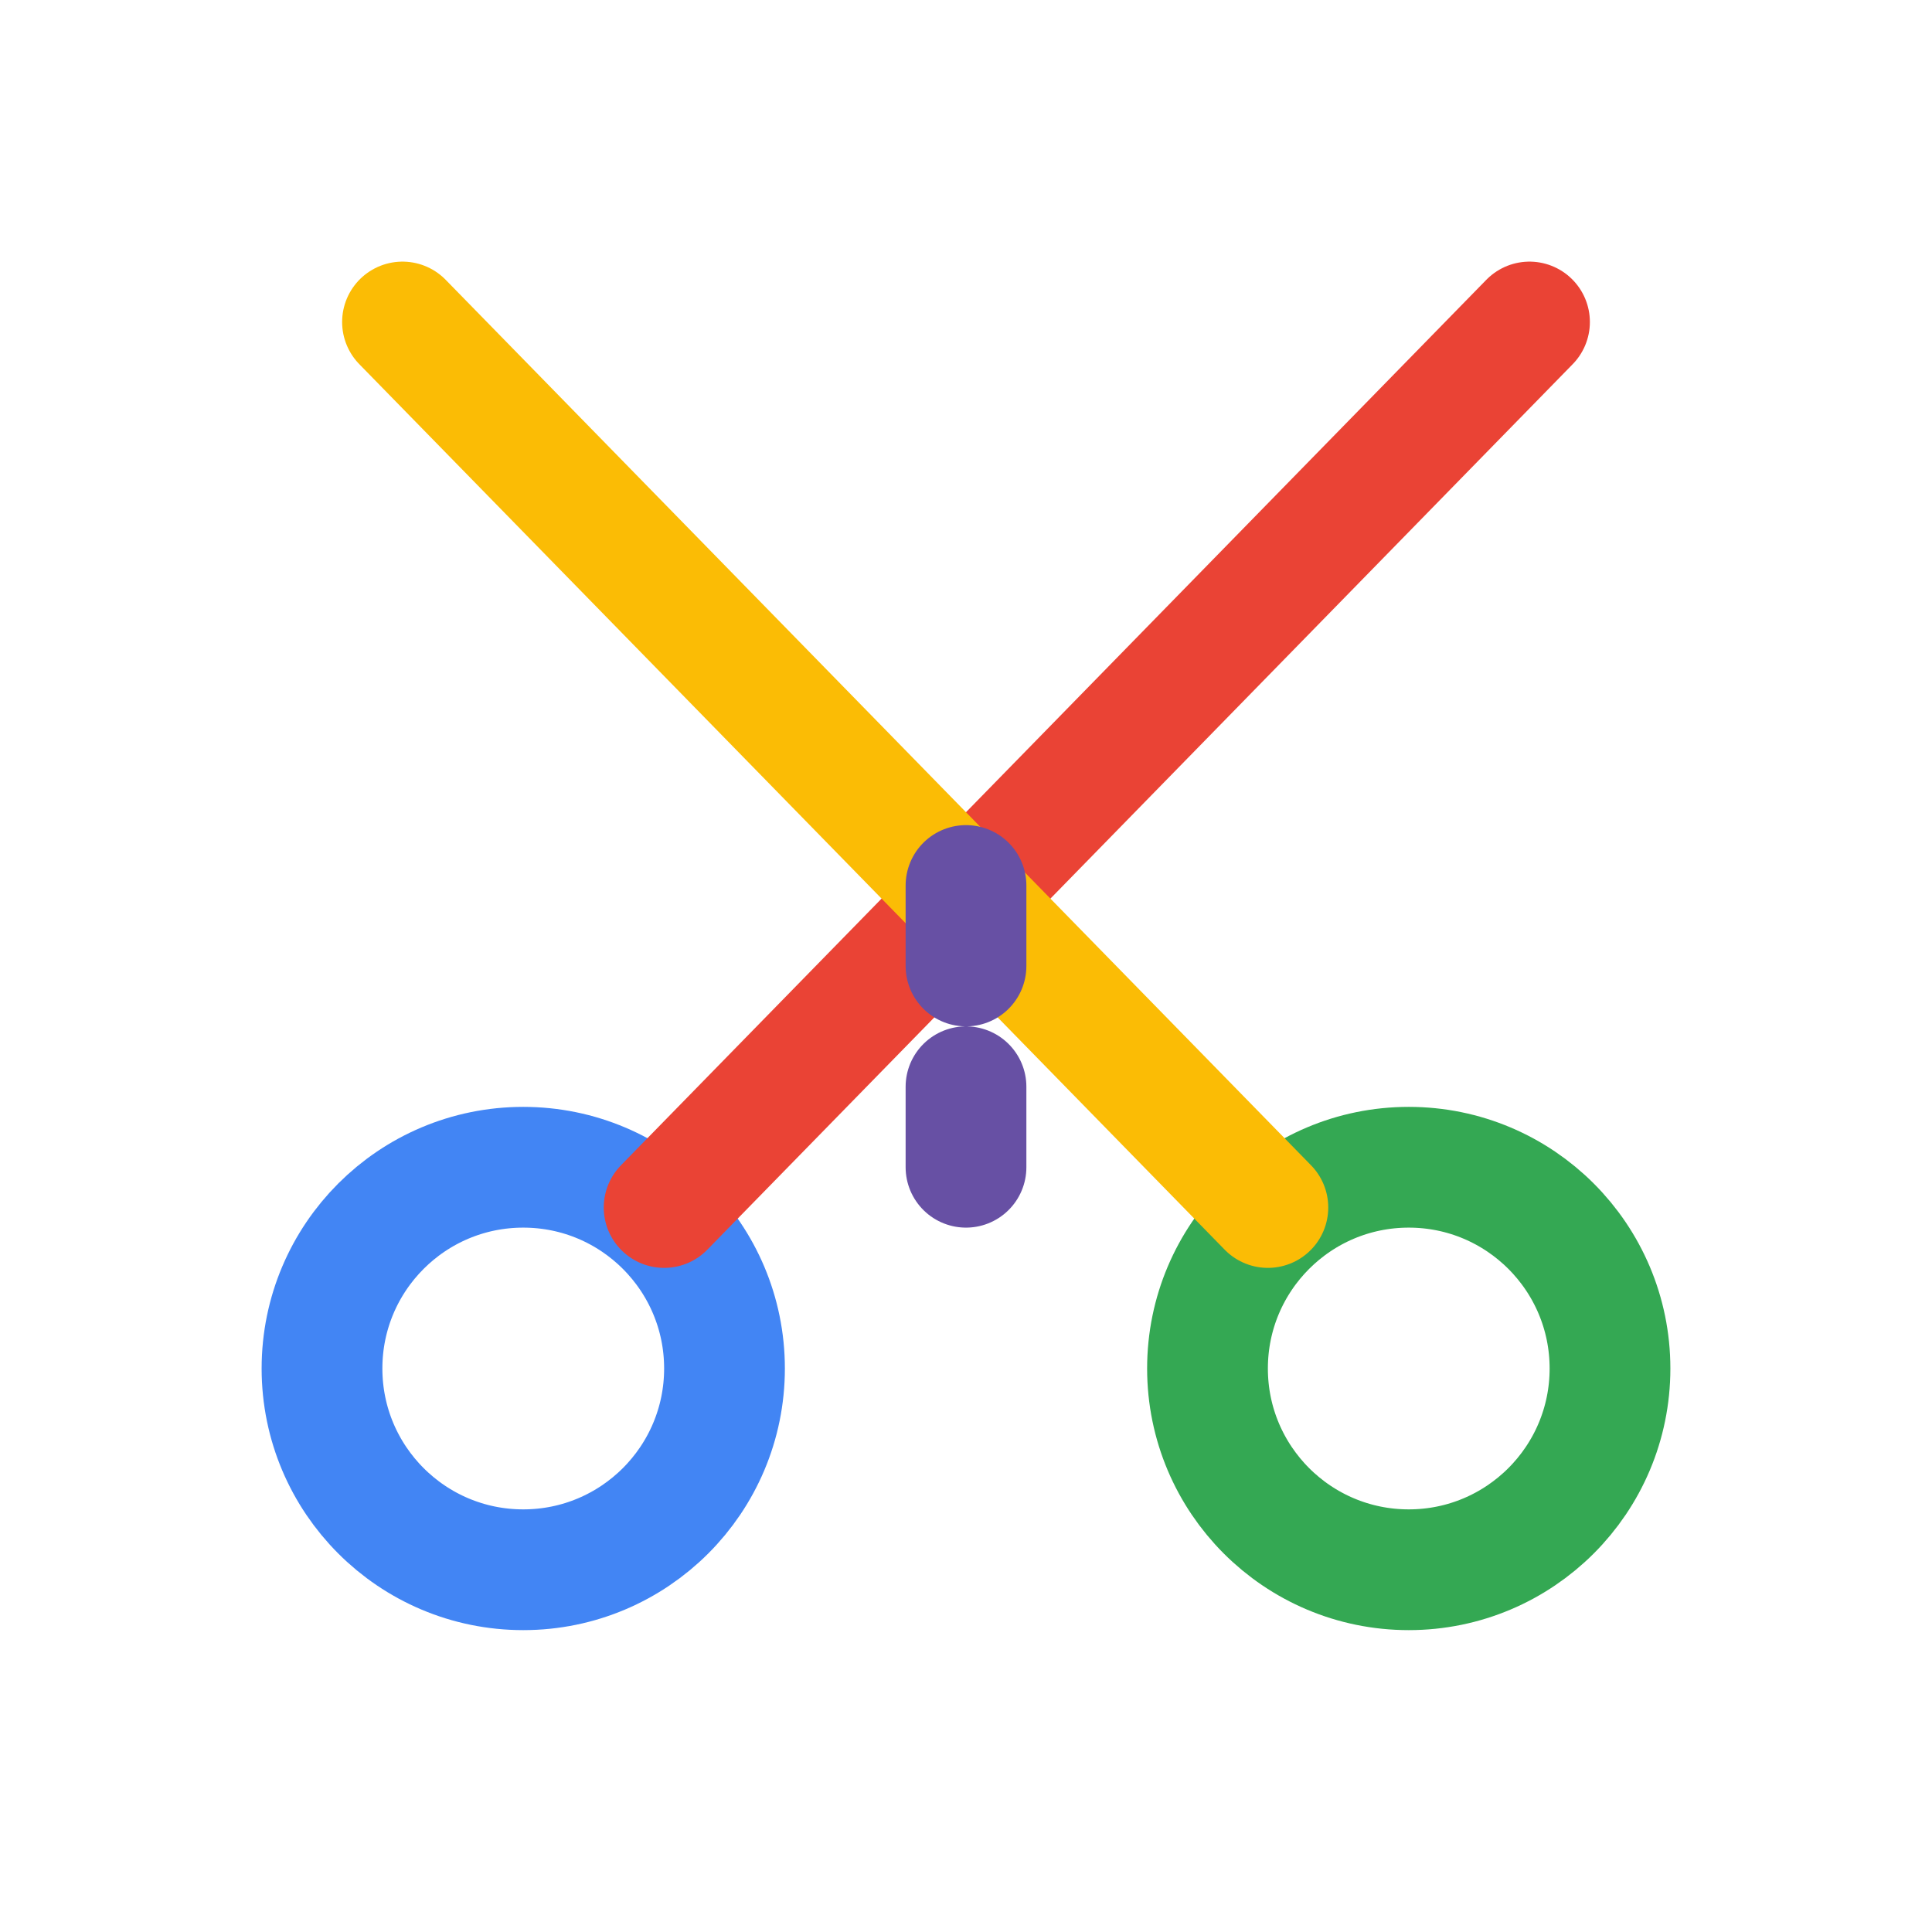
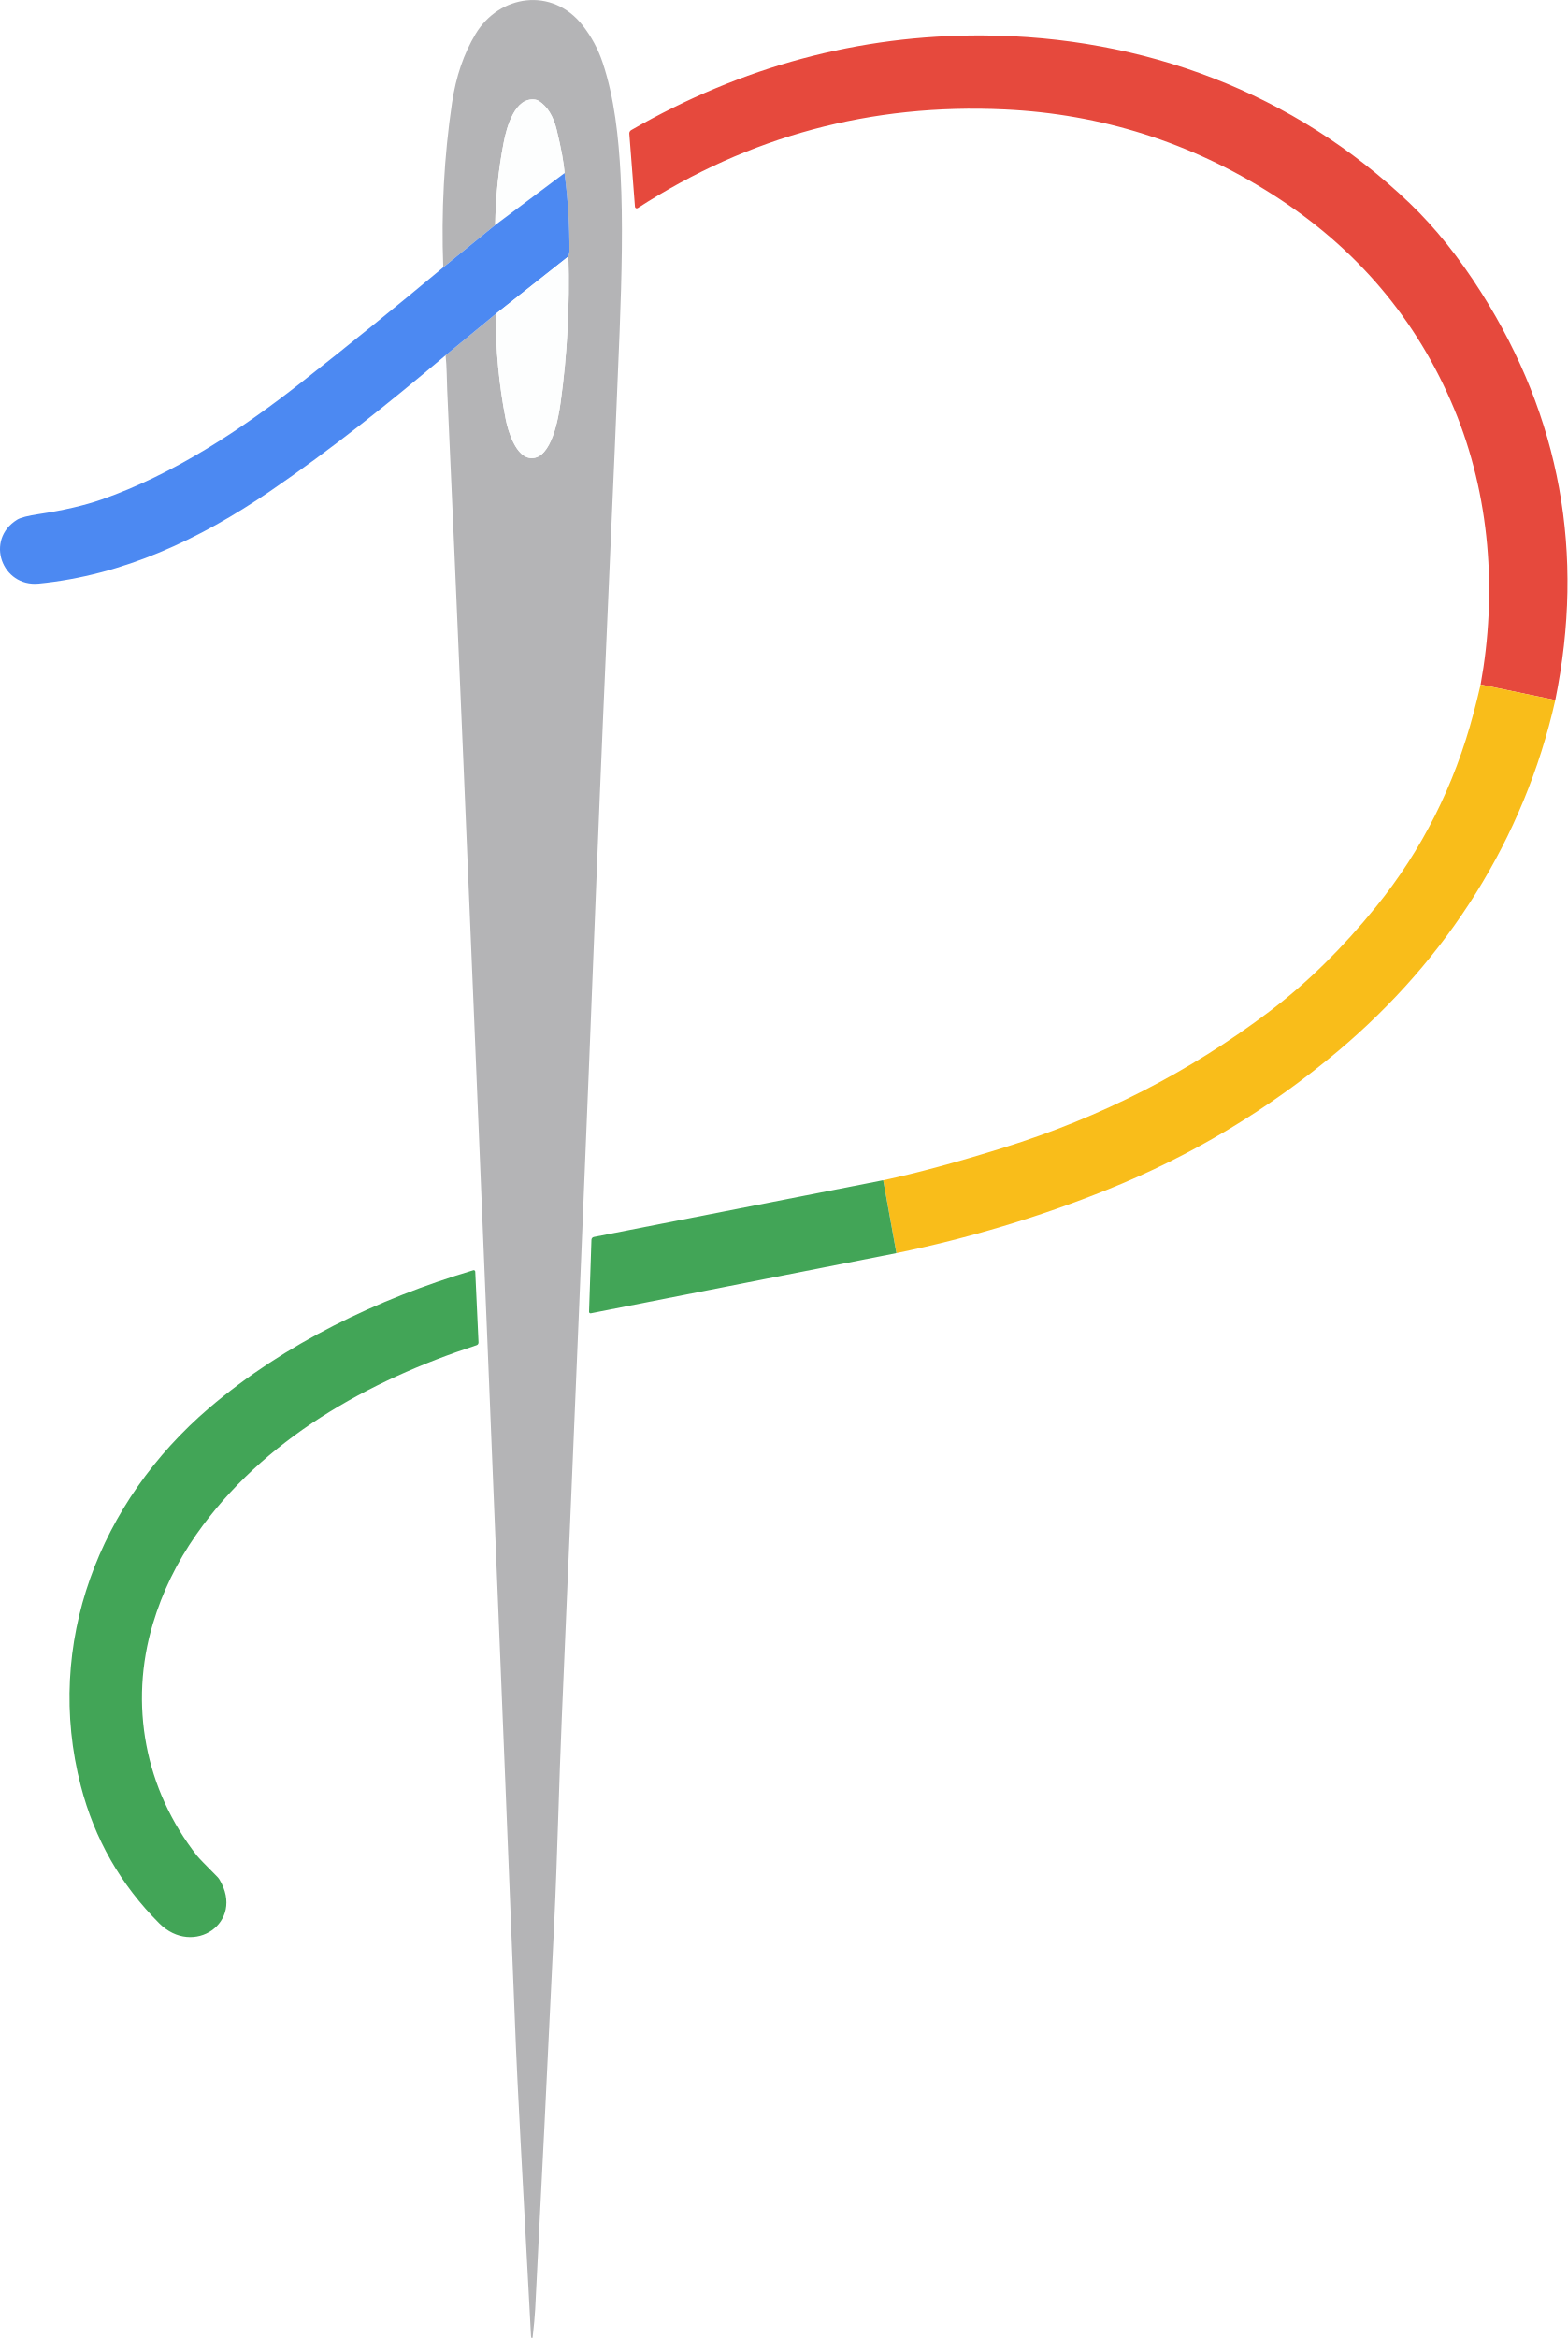
- <svg xmlns="http://www.w3.org/2000/svg" viewBox="0 0 48 48" fill="none" stroke="currentColor" stroke-width="3" stroke-linecap="round" stroke-linejoin="round">
-   <circle cx="13" cy="34" r="5" stroke="#4285F4" />
-   <circle cx="35" cy="34" r="5" stroke="#34A853" />
-   <path d="M16.5 30 38 8" stroke="#EA4335" />
-   <path d="M31.5 30 10 8" stroke="#FBBC05" />
-   <path d="M24 22v8" stroke="#6750A4" stroke-dasharray="2 3" />
+ <svg xmlns="http://www.w3.org/2000/svg" viewBox="0 0 652.45 972.94">
+   <defs>
+     <style>
+       .cls-1 {
+       fill: #42a557;
+       }
+ 
+       .cls-2 {
+       fill: #e6493d;
+       }
+ 
+       .cls-3 {
+       fill: #4c89f2;
+       }
+ 
+       .cls-4 {
+       fill: #f9bd1a;
+       }
+ 
+       .cls-5 {
+       fill: #b4b4b6;
+       }
+ 
+       .cls-6 {
+       fill: #fdfefe;
+       }
+     </style>
+   </defs>
+   <g>
+     <g>
+       <path class="cls-5" d="M185.48,147.83l20.82-17.17c.03,15.11,1.42,29.69,4.17,43.73.98,4.98,4.26,16.14,10.75,16.27,8.4.17,11.23-16.86,12.12-23.25,2.76-19.89,3.85-40.12,3.25-60.69-.06-.11,0-.43.2-.95.14-.37.21-.78.21-1.19.08-10.77-.59-21.62-2.04-32.54-.25-4.14-1.34-10.15-3.27-18.03-1.39-5.72-3.88-9.73-7.47-12.02-.42-.27-.89-.45-1.39-.52-8.56-1.3-11.99,11.56-13.22,17.98-2.15,11.1-3.32,22.5-3.51,34.2l-21.61,17.59c-.88-23.22.34-46.05,3.66-68.47,1.62-10.9,4.88-20.43,9.77-28.6,9.84-16.42,31.95-19.73,44.54-3.66,3.72,4.74,6.52,9.94,8.4,15.59,4.92,14.72,6.61,31.1,7.45,46.63,1.02,18.81.49,42.02-.4,65.03-2.35,60.63-6.27,141.82-9.49,223.96-4.25,108.2-9.11,225.86-14.58,353-1.2,27.82-1.82,57.42-3.15,85.33-2.83,59.81-5.47,113.44-7.93,160.88-.16,3.04-.52,6.96-1.07,11.78-.02.15-.15.25-.3.24-.08,0-.15-.05-.2-.12-.09-.15-.15-.38-.17-.68-3.7-68.09-5.78-108.01-6.25-119.77-1.84-46.79-5.86-146.16-12.06-298.11-7.55-184.93-13.08-315.62-16.58-392.05-.18-3.86-.14-9.56-.66-14.38Z" />
+       <path class="cls-2" d="M647.37,291.33l-31.1-6.46c6.93-38.12,3.99-78.74-11.05-114.83-15.5-37.24-40.72-66.96-75.65-89.18-34.07-21.66-71.2-33.43-111.41-35.32-55.5-2.6-106.4,11.08-152.71,41.04-.35.23-.81.13-1.04-.21-.07-.11-.11-.23-.12-.35l-2.35-30.38c-.05-.61.26-1.2.81-1.51,46.07-26.51,94.8-39.64,146.17-39.39,66.98.34,129.68,23.72,177.91,69.9,10.54,10.09,20.44,22.45,29.7,37.07,32.95,52.02,43.22,108.56,30.83,169.62Z" />
+       <path class="cls-6" d="M234.97,72.03l-28.85,21.6c.19-11.7,1.36-23.1,3.51-34.2,1.23-6.42,4.67-19.28,13.22-17.98.49.07.97.25,1.39.52,3.59,2.29,6.08,6.3,7.47,12.02,1.92,7.88,3.01,13.89,3.27,18.03Z" />
+       <path class="cls-3" d="M234.97,72.03c1.44,10.93,2.12,21.78,2.04,32.54,0,.41-.07.81-.21,1.19-.19.52-.25.83-.2.95l-30.3,23.95-20.82,17.17c-23.72,20-47.44,39.06-73.24,56.7-29.02,19.83-60.9,34.88-96.13,38.33-15.36,1.5-22.46-18.27-8.97-26.6,1.4-.87,4.46-1.65,9.19-2.36,10.08-1.52,18.66-3.51,25.76-5.97,30.01-10.41,58.4-29.19,83.38-48.85,20.16-15.86,39.84-31.81,59.04-47.85l21.61-17.59,28.85-21.6Z" />
+       <path class="cls-6" d="M236.6,106.71c.59,20.57-.49,40.8-3.25,60.69-.89,6.39-3.72,23.42-12.12,23.25-6.49-.13-9.77-11.29-10.75-16.27-2.75-14.04-4.14-28.62-4.17-43.73l30.3-23.95Z" />
+       <path class="cls-4" d="M616.27,284.86l31.1,6.46c-13.03,57.89-45.05,107.83-90.26,145.92-29.06,24.48-61.24,43.8-96.54,57.96-28.24,11.32-57.39,20.08-87.45,26.28l-5.49-30.32c13.83-2.94,30.48-7.45,49.94-13.52,40.72-12.69,77.66-31.6,110.82-56.73,15.64-11.85,30.45-26.4,44.41-43.63,19.08-23.56,32.6-50.44,40.56-80.62,1.04-3.92,2.01-7.85,2.91-11.8Z" />
+       <path class="cls-1" d="M367.62,491.16l5.49,30.32-127.18,25.03c-.34.07-.67-.14-.74-.47-.01-.05-.02-.1-.01-.16l.99-29.96c.02-.57.43-1.05.99-1.16l120.46-23.62Z" />
+       <path class="cls-1" d="M196.97,528.6c.34-.1.71.09.81.44.01.05.02.1.03.15l1.36,29.45c.02.52-.31.99-.79,1.15-45.27,14.78-88.91,39.12-116.67,78.78-8.11,11.58-14.14,23.98-18.09,37.2-9.99,33.42-3.34,68.79,18.39,96.5.71.9,3.5,3.8,8.39,8.7.36.36.68.76.95,1.2,10.72,17.86-10.85,32.42-25.08,18.19-16.06-16.06-26.94-35.12-32.64-57.18-15.32-59.28,7.86-118.33,53.42-157.26,31.4-26.83,70.25-45.46,109.94-57.31Z" />
+     </g>
+   </g>
</svg>
